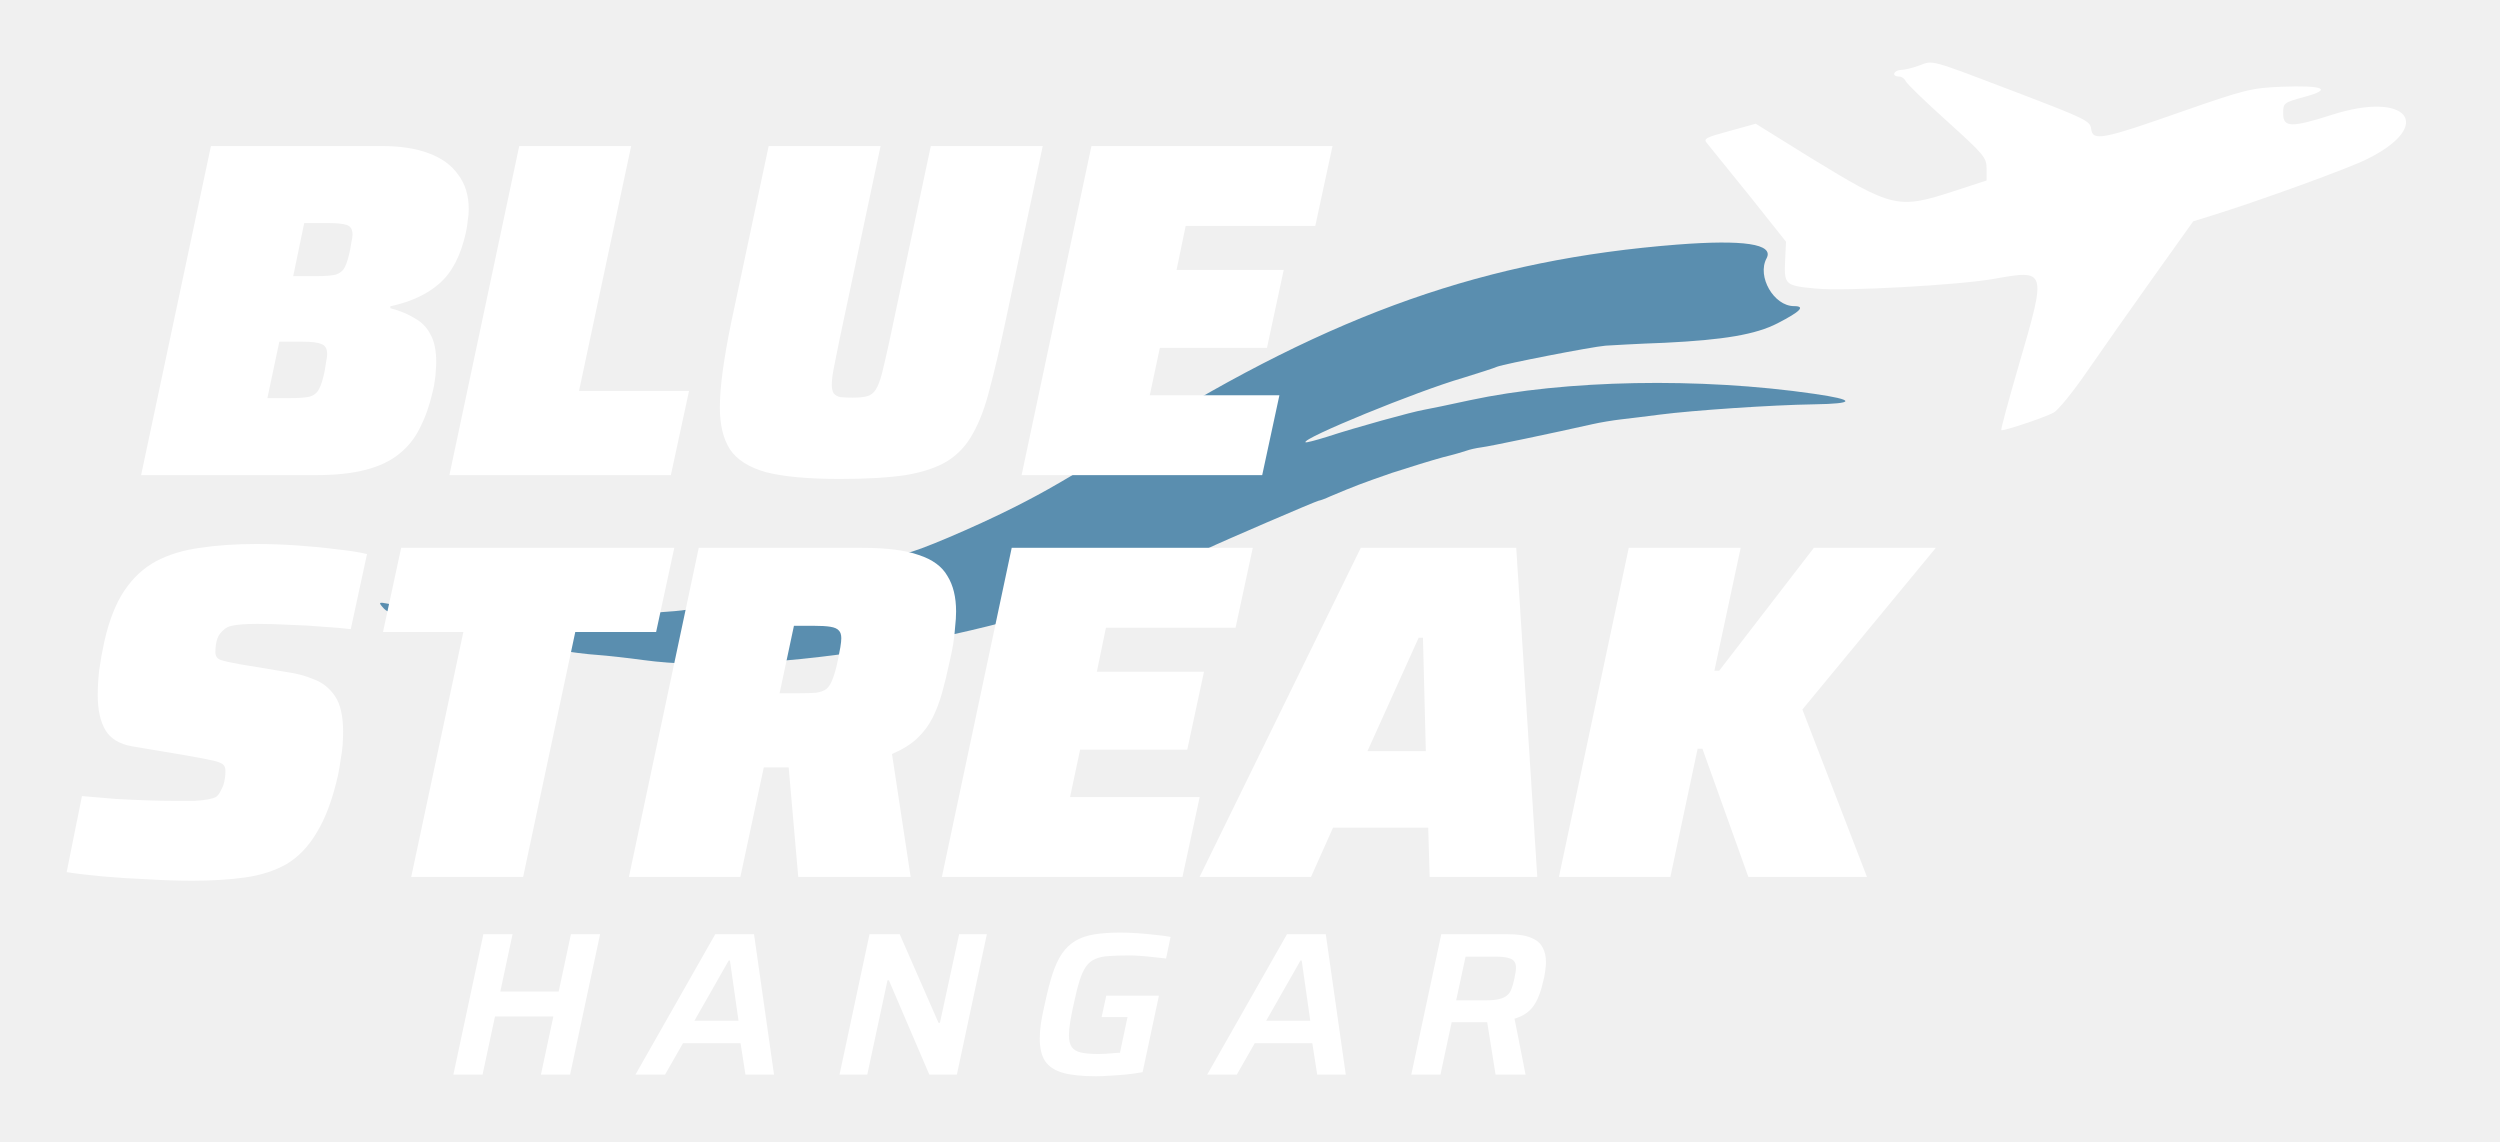
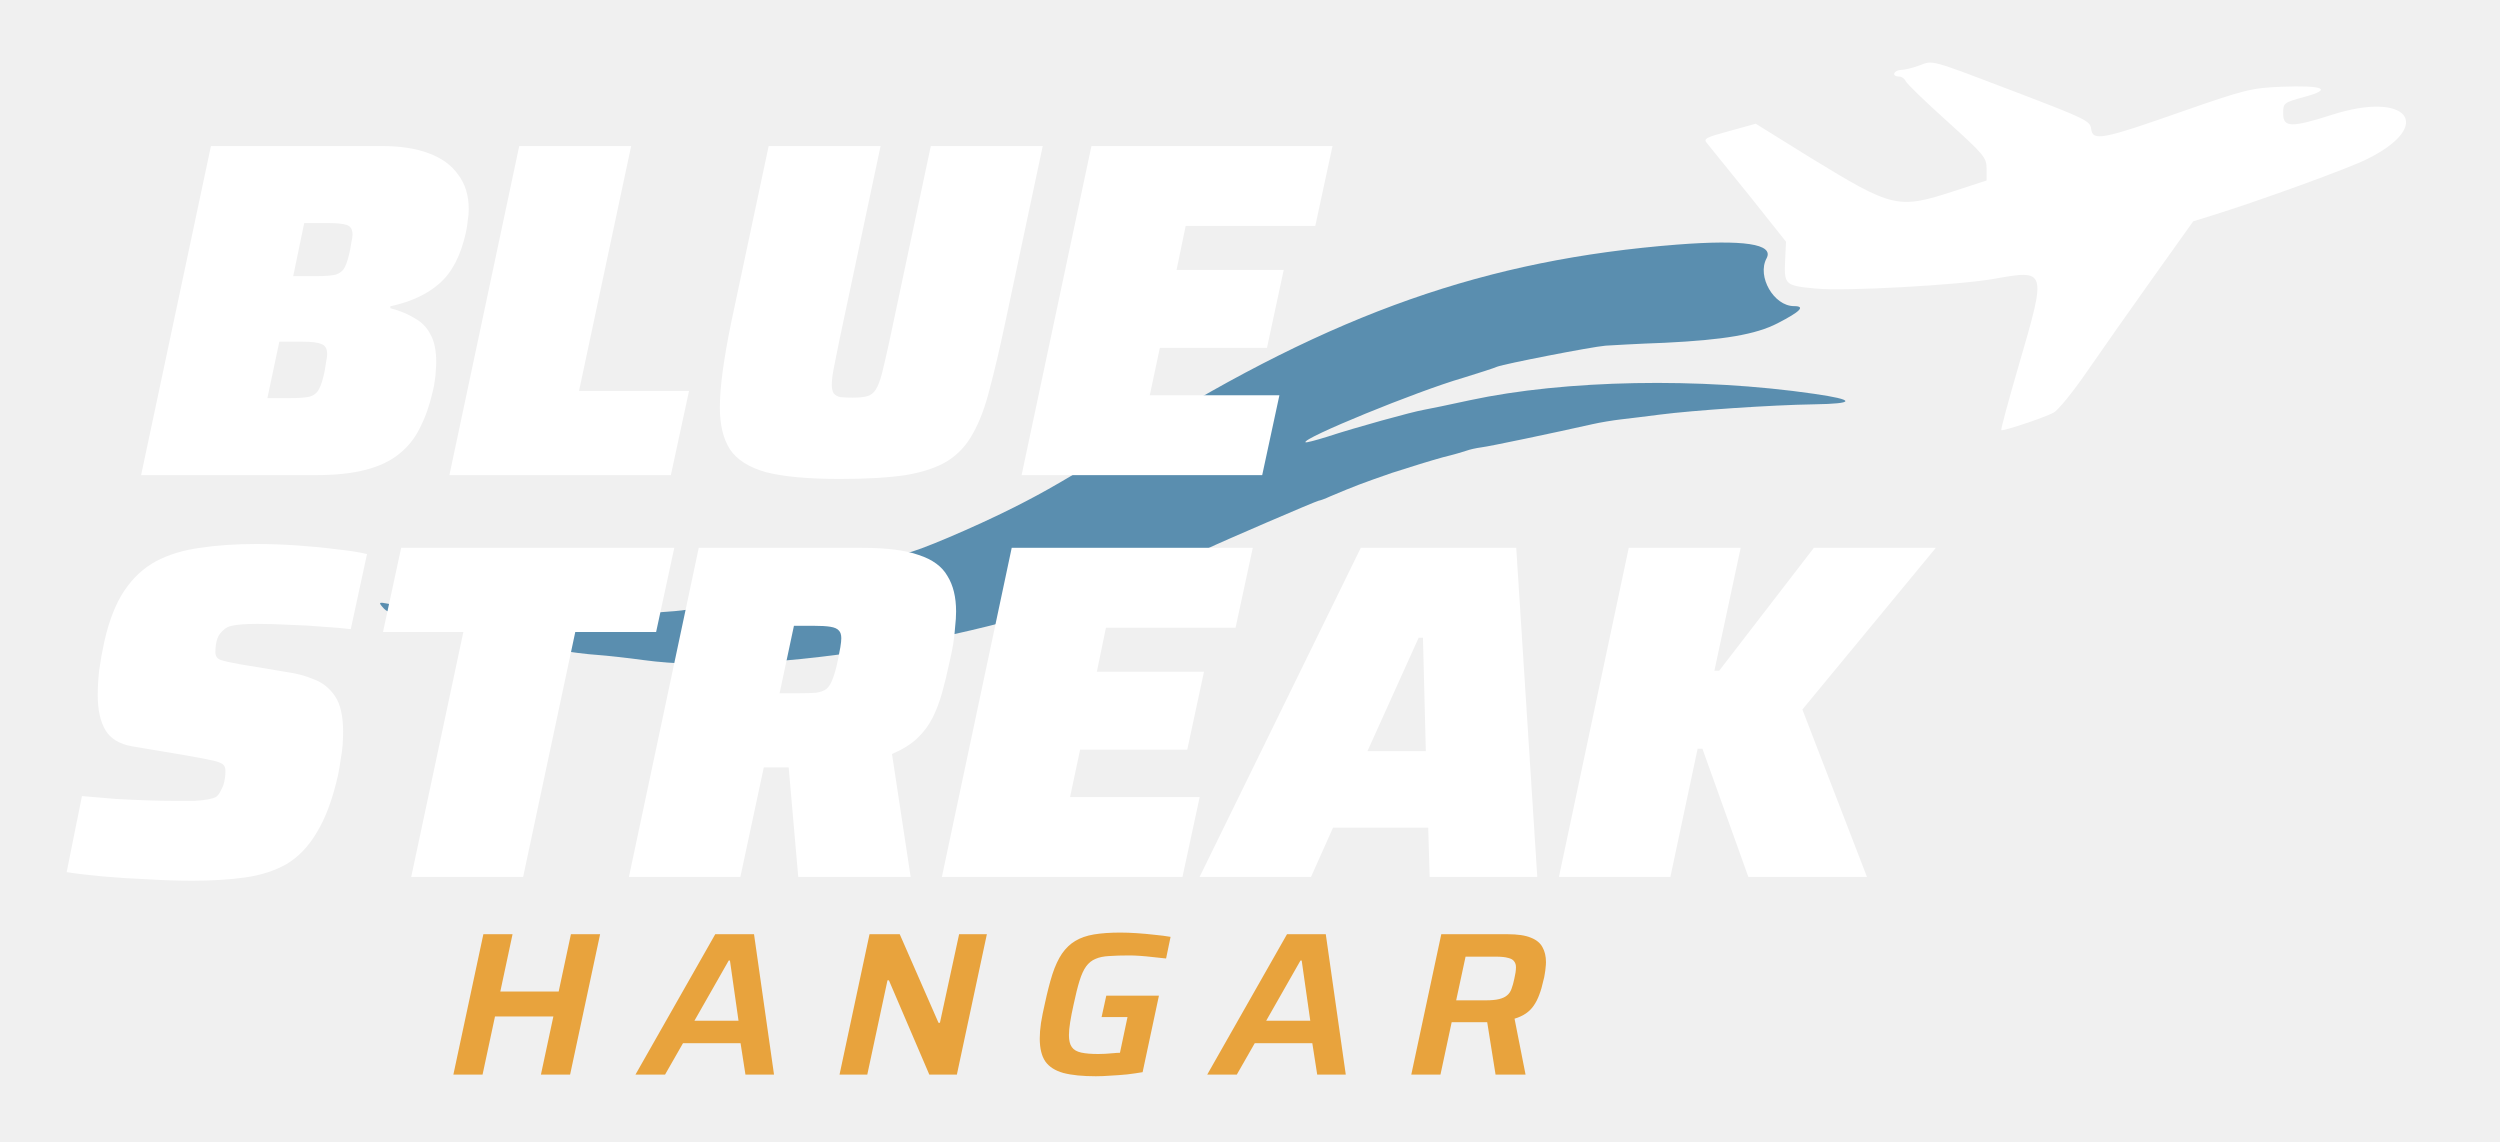
<svg xmlns="http://www.w3.org/2000/svg" width="784" height="358" viewBox="315 216 784 358" fill="none">
  <g clip-path="url(#clip0_16_2)">
    <path d="M841 292.7C781.1 297.4 733.5 314.1 672.5 352C649.4 366.4 642.9 370.1 633 375.1C620.5 381.4 602.1 389.2 599.3 389.4C598.2 389.4 597.4 389.8 597.6 390.1C599 392.4 554 403.8 530.5 407.2C512.7 409.8 453.1 408.6 436.5 405.3C433.9 404.8 433.7 404.9 434.9 406.3C435.6 407.2 436.5 407.8 436.8 407.7C437.2 407.6 438.9 408.1 440.5 408.7C450.4 412.7 488.4 420.5 502.5 421.4C505.3 421.6 511.7 422.3 516.8 423C555.4 428.3 628.5 416 672.5 396.7C687.3 390.2 688.5 389.7 690 389.4C690.8 389.2 692.3 388.7 693.5 388.1C697.6 386.1 728 373 728.6 373C728.9 373 730.6 372.4 732.3 371.6C739.9 368.4 742 367.6 751.5 364.3C757 362.5 764.2 360.3 767.5 359.4C770.8 358.6 774.2 357.6 775 357.3C775.8 357 777.9 356.5 779.5 356.3C782.1 356 802.5 351.7 814.5 349C816.7 348.5 820.8 347.8 823.5 347.5C826.3 347.2 831.7 346.5 835.7 346C845.8 344.7 870.5 343 883.8 342.8C897 342.6 897 341.4 883.9 339.5C848.1 334.3 805.8 335.1 776 341.5C769.7 342.9 763.2 344.2 761.6 344.5C758 345.1 739.9 350.1 731.1 353C727.6 354.1 724.5 354.9 724.4 354.7C723.2 353.5 759.3 338.7 773.8 334.5C778.6 333 783.4 331.5 784.5 331C786.8 330.1 813.9 324.8 818.5 324.4C820.2 324.3 828.5 323.8 837 323.5C855.6 322.6 865.6 320.9 872.4 317.4C879.6 313.7 881.3 312 877.6 312C871.3 312 865.9 302.7 869 297C871.4 292.5 861.8 291.1 841 292.7Z" fill="#5A8EAF" />
    <path d="M359.25 365L381.15 261.8H434.85C440.55 261.8 445.4 262.55 449.4 264.05C453.5 265.55 456.6 267.8 458.7 270.8C460.9 273.7 462 277.3 462 281.6C462 282.7 461.9 283.85 461.7 285.05C461.6 286.25 461.4 287.55 461.1 288.95C459.5 296.15 456.75 301.45 452.85 304.85C449.05 308.25 443.9 310.65 437.4 312.05V312.65C440.4 313.45 442.95 314.5 445.05 315.8C447.25 317 448.9 318.7 450 320.9C451.2 323 451.8 325.9 451.8 329.6C451.8 330.4 451.75 331.3 451.65 332.3C451.65 333.2 451.55 334.2 451.35 335.3C451.25 336.3 451.05 337.4 450.75 338.6C449.75 343 448.4 346.85 446.7 350.15C445.1 353.45 442.9 356.2 440.1 358.4C437.4 360.6 433.9 362.25 429.6 363.35C425.4 364.45 420.2 365 414 365H359.25ZM398.85 340.85H406.05C408.75 340.85 410.75 340.7 412.05 340.4C413.45 340 414.45 339.2 415.05 338C415.75 336.7 416.35 334.75 416.85 332.15C417.05 331.05 417.2 330.1 417.3 329.3C417.5 328.4 417.6 327.65 417.6 327.05C417.6 325.35 417 324.3 415.8 323.9C414.7 323.4 412.7 323.15 409.8 323.15H402.6L398.85 340.85ZM406.95 302.6H414.15C416.85 302.6 418.85 302.45 420.15 302.15C421.55 301.75 422.55 300.95 423.15 299.75C423.75 298.55 424.3 296.75 424.8 294.35C425 293.25 425.15 292.35 425.25 291.65C425.45 290.85 425.55 290.15 425.55 289.55C425.55 287.95 424.95 286.95 423.75 286.55C422.55 286.15 420.5 285.95 417.6 285.95H410.4L406.95 302.6ZM455.93 365L477.83 261.8H512.93L496.58 338.6H531.08L525.38 365H455.93ZM578.402 366.2C568.502 366.2 560.802 365.5 555.302 364.1C549.902 362.6 546.102 360.2 543.902 356.9C541.802 353.6 540.752 349.25 540.752 343.85C540.752 340.55 541.052 336.7 541.652 332.3C542.252 327.9 543.102 323 544.202 317.6L556.052 261.8H591.152L578.102 323.3C577.402 326.7 576.852 329.45 576.452 331.55C576.052 333.65 575.852 335.35 575.852 336.65C575.852 337.85 576.052 338.75 576.452 339.35C576.952 339.95 577.652 340.35 578.552 340.55C579.552 340.65 580.802 340.7 582.302 340.7C584.302 340.7 585.852 340.55 586.952 340.25C588.052 339.95 588.952 339.25 589.652 338.15C590.352 337.05 591.002 335.35 591.602 333.05C592.202 330.65 592.952 327.4 593.852 323.3L606.902 261.8H642.002L630.152 317.6C628.452 325.6 626.852 332.4 625.352 338C623.952 343.6 622.202 348.25 620.102 351.95C618.102 355.65 615.402 358.55 612.002 360.65C608.702 362.65 604.352 364.1 598.952 365C593.552 365.8 586.702 366.2 578.402 366.2ZM635.373 365L657.273 261.8H732.873L727.473 286.85H686.823L683.973 300.65H717.573L712.323 325.1H678.723L675.573 339.95H716.223L710.823 365H635.373Z" fill="white" />
    <path d="M375.2 492.2C370.9 492.2 366.3 492.05 361.4 491.75C356.5 491.55 351.8 491.25 347.3 490.85C342.9 490.45 339.1 490 335.9 489.5L340.7 465.65C344.3 465.95 347.85 466.25 351.35 466.55C354.95 466.75 358.3 466.9 361.4 467C364.5 467.1 367.15 467.15 369.35 467.15C372.05 467.15 374.25 467.15 375.95 467.15C377.75 467.05 379.15 466.9 380.15 466.7C381.25 466.5 382.1 466.25 382.7 465.95C383 465.75 383.3 465.45 383.6 465.05C383.9 464.65 384.15 464.2 384.35 463.7C384.65 463.2 384.9 462.65 385.1 462.05C385.3 461.35 385.45 460.65 385.55 459.95C385.65 459.25 385.7 458.55 385.7 457.85C385.7 456.95 385.5 456.3 385.1 455.9C384.7 455.4 383.65 454.95 381.95 454.55C380.25 454.15 377.4 453.6 373.4 452.9L356.45 450.05C352.45 449.35 349.65 447.65 348.05 444.95C346.45 442.25 345.65 438.6 345.65 434C345.65 431.6 345.8 429 346.1 426.2C346.5 423.3 347.05 420.25 347.75 417.05C349.25 410.45 351.35 405.15 354.05 401.15C356.75 397.15 360.05 394.1 363.95 392C367.95 389.9 372.55 388.5 377.75 387.8C383.05 387 388.9 386.6 395.3 386.6C399.5 386.6 403.8 386.75 408.2 387.05C412.6 387.35 416.7 387.75 420.5 388.25C424.4 388.65 427.6 389.15 430.1 389.75L425 413.3C422.6 413 419.7 412.75 416.3 412.55C413 412.25 409.55 412.05 405.95 411.95C402.35 411.75 398.95 411.65 395.75 411.65C393.85 411.65 392.25 411.7 390.95 411.8C389.65 411.9 388.55 412.05 387.65 412.25C386.75 412.45 386 412.8 385.4 413.3C384.9 413.7 384.45 414.15 384.05 414.65C383.65 415.15 383.35 415.7 383.15 416.3C382.95 416.9 382.8 417.55 382.7 418.25C382.6 418.95 382.55 419.7 382.55 420.5C382.55 421.7 383.05 422.5 384.05 422.9C385.15 423.3 387.1 423.75 389.9 424.25L405.2 426.8C408.1 427.2 410.85 427.95 413.45 429.05C416.15 430.05 418.35 431.8 420.05 434.3C421.75 436.8 422.6 440.55 422.6 445.55C422.6 446.75 422.55 448.1 422.45 449.6C422.35 451 422.15 452.5 421.85 454.1C421.65 455.7 421.35 457.45 420.95 459.35C419.25 466.75 417.05 472.65 414.35 477.05C411.75 481.45 408.6 484.75 404.9 486.95C401.2 489.05 396.9 490.45 392 491.15C387.1 491.85 381.5 492.2 375.2 492.2ZM443.956 491L460.306 414.2H435.106L440.806 387.8H526.456L520.756 414.2H495.406L479.056 491H443.956ZM512.229 491L534.129 387.8H585.429C593.029 387.8 598.929 388.55 603.129 390.05C607.429 391.45 610.429 393.65 612.129 396.65C613.929 399.55 614.829 403.25 614.829 407.75C614.829 409.25 614.729 410.85 614.529 412.55C614.429 414.25 614.229 416.05 613.929 417.95C613.629 419.75 613.229 421.7 612.729 423.8C612.029 427.1 611.279 430.2 610.479 433.1C609.679 436 608.679 438.65 607.479 441.05C606.279 443.45 604.679 445.6 602.679 447.5C600.679 449.4 598.029 451.05 594.729 452.45L600.579 491H565.329L562.329 456.65C561.929 456.65 561.479 456.65 560.979 456.65C560.579 456.65 560.129 456.65 559.629 456.65H554.529L547.179 491H512.229ZM559.479 433.4H565.779C567.879 433.4 569.579 433.35 570.879 433.25C572.279 433.05 573.379 432.65 574.179 432.05C574.979 431.35 575.629 430.3 576.129 428.9C576.729 427.4 577.279 425.4 577.779 422.9C578.079 421.4 578.329 420.1 578.529 419C578.729 417.8 578.829 416.85 578.829 416.15C578.829 415.05 578.579 414.25 578.079 413.75C577.579 413.15 576.679 412.75 575.379 412.55C574.179 412.35 572.429 412.25 570.129 412.25H563.979L559.479 433.4ZM610.373 491L632.273 387.8H707.873L702.473 412.85H661.823L658.973 426.65H692.573L687.323 451.1H653.723L650.573 465.95H691.223L685.823 491H610.373ZM691.189 491L741.739 387.8H790.489L797.089 491H763.339L762.889 475.55H733.039L726.139 491H691.189ZM743.839 451.55H762.139L761.239 416H759.889L743.839 451.55ZM803.879 491L825.779 387.8H860.879L852.629 426.35H854.129L883.829 387.8H922.079L880.229 438.5L900.479 491H863.279L848.879 450.8H847.379L838.829 491H803.879Z" fill="white" />
-     <path d="M457.176 553L466.584 508.968H475.736L471.896 526.952H490.2L494.04 508.968H503.192L493.784 553H484.632L488.536 534.76H470.232L466.328 553H457.176ZM514.278 553L539.302 508.968H551.462L557.734 553H548.774L547.238 543.144H529.19L523.558 553H514.278ZM532.774 536.104H546.598L543.91 517.224H543.526L532.774 536.104ZM578.274 553L587.682 508.968H597.154L609.314 536.744H609.762L615.778 508.968H624.482L615.074 553H606.434L593.762 523.432H593.314L586.978 553H578.274ZM658.667 553.512C654.485 553.512 651.093 553.171 648.491 552.488C645.888 551.763 643.989 550.547 642.795 548.84C641.643 547.133 641.067 544.744 641.067 541.672C641.067 540.221 641.195 538.6 641.451 536.808C641.749 534.973 642.155 532.947 642.667 530.728C643.435 527.144 644.224 524.072 645.035 521.512C645.888 518.909 646.891 516.755 648.043 515.048C649.237 513.341 650.624 512.019 652.203 511.08C653.824 510.099 655.787 509.416 658.091 509.032C660.437 508.648 663.189 508.456 666.347 508.456C667.968 508.456 669.717 508.52 671.595 508.648C673.472 508.776 675.328 508.947 677.163 509.16C678.997 509.331 680.64 509.544 682.091 509.8L680.683 516.584C679.36 516.413 677.973 516.264 676.523 516.136C675.072 515.965 673.707 515.837 672.427 515.752C671.147 515.667 670.08 515.624 669.227 515.624C666.709 515.624 664.576 515.688 662.827 515.816C661.12 515.901 659.691 516.2 658.539 516.712C657.387 517.181 656.405 517.971 655.595 519.08C654.827 520.147 654.144 521.64 653.547 523.56C652.949 525.48 652.331 527.955 651.691 530.984C651.221 533.075 650.859 534.931 650.603 536.552C650.347 538.131 650.219 539.496 650.219 540.648C650.219 542.269 650.517 543.507 651.115 544.36C651.712 545.213 652.693 545.789 654.059 546.088C655.424 546.387 657.216 546.536 659.435 546.536C660.075 546.536 660.8 546.515 661.611 546.472C662.464 546.429 663.296 546.365 664.107 546.28C664.96 546.195 665.664 546.152 666.219 546.152L668.587 534.952H660.459L661.931 528.232H678.443L673.323 552.232C671.872 552.488 670.251 552.723 668.459 552.936C666.709 553.107 664.981 553.235 663.275 553.32C661.611 553.448 660.075 553.512 658.667 553.512ZM693.58 553L718.604 508.968H730.764L737.036 553H728.076L726.54 543.144H708.492L702.86 553H693.58ZM712.076 536.104H725.9L723.212 517.224H722.828L712.076 536.104ZM757.576 553L766.984 508.968H787.72C790.92 508.968 793.373 509.331 795.08 510.056C796.829 510.739 798.045 511.741 798.728 513.064C799.453 514.344 799.816 515.901 799.816 517.736C799.816 518.291 799.773 518.888 799.688 519.528C799.645 520.125 799.56 520.765 799.432 521.448C799.347 522.131 799.197 522.835 798.984 523.56C798.643 525.181 798.216 526.653 797.704 527.976C797.235 529.256 796.659 530.387 795.976 531.368C795.336 532.307 794.525 533.117 793.544 533.8C792.563 534.483 791.368 535.037 789.96 535.464L793.416 553H784.008L781.384 536.552C781 536.552 780.595 536.552 780.168 536.552C779.741 536.552 779.293 536.552 778.824 536.552H770.248L766.728 553H757.576ZM771.656 529.704H780.936C782.685 529.704 784.072 529.576 785.096 529.32C786.163 529.064 786.995 528.68 787.592 528.168C788.232 527.656 788.701 526.973 789 526.12C789.341 525.224 789.64 524.157 789.896 522.92C790.067 522.195 790.195 521.533 790.28 520.936C790.365 520.339 790.408 519.805 790.408 519.336C790.408 518.568 790.216 517.949 789.832 517.48C789.491 516.968 788.851 516.605 787.912 516.392C787.016 516.136 785.757 516.008 784.136 516.008H774.6L771.656 529.704Z" fill="white" />
+     <path d="M457.176 553L466.584 508.968H475.736L471.896 526.952H490.2L494.04 508.968H503.192L493.784 553H484.632L488.536 534.76H470.232L466.328 553H457.176ZM514.278 553L539.302 508.968H551.462L557.734 553H548.774L547.238 543.144H529.19L523.558 553H514.278ZM532.774 536.104H546.598L543.91 517.224H543.526L532.774 536.104ZM578.274 553L587.682 508.968H597.154L609.314 536.744H609.762L615.778 508.968H624.482L615.074 553H606.434L593.762 523.432H593.314L586.978 553H578.274ZM658.667 553.512C654.485 553.512 651.093 553.171 648.491 552.488C645.888 551.763 643.989 550.547 642.795 548.84C641.643 547.133 641.067 544.744 641.067 541.672C641.067 540.221 641.195 538.6 641.451 536.808C641.749 534.973 642.155 532.947 642.667 530.728C643.435 527.144 644.224 524.072 645.035 521.512C645.888 518.909 646.891 516.755 648.043 515.048C649.237 513.341 650.624 512.019 652.203 511.08C653.824 510.099 655.787 509.416 658.091 509.032C660.437 508.648 663.189 508.456 666.347 508.456C667.968 508.456 669.717 508.52 671.595 508.648C673.472 508.776 675.328 508.947 677.163 509.16C678.997 509.331 680.64 509.544 682.091 509.8L680.683 516.584C679.36 516.413 677.973 516.264 676.523 516.136C675.072 515.965 673.707 515.837 672.427 515.752C671.147 515.667 670.08 515.624 669.227 515.624C666.709 515.624 664.576 515.688 662.827 515.816C661.12 515.901 659.691 516.2 658.539 516.712C657.387 517.181 656.405 517.971 655.595 519.08C654.827 520.147 654.144 521.64 653.547 523.56C652.949 525.48 652.331 527.955 651.691 530.984C651.221 533.075 650.859 534.931 650.603 536.552C650.347 538.131 650.219 539.496 650.219 540.648C650.219 542.269 650.517 543.507 651.115 544.36C651.712 545.213 652.693 545.789 654.059 546.088C655.424 546.387 657.216 546.536 659.435 546.536C660.075 546.536 660.8 546.515 661.611 546.472C662.464 546.429 663.296 546.365 664.107 546.28C664.96 546.195 665.664 546.152 666.219 546.152L668.587 534.952H660.459L661.931 528.232H678.443L673.323 552.232C671.872 552.488 670.251 552.723 668.459 552.936C666.709 553.107 664.981 553.235 663.275 553.32C661.611 553.448 660.075 553.512 658.667 553.512ZM693.58 553L718.604 508.968H730.764L737.036 553H728.076L726.54 543.144H708.492L702.86 553H693.58ZM712.076 536.104H725.9L723.212 517.224H722.828L712.076 536.104ZM757.576 553L766.984 508.968H787.72C790.92 508.968 793.373 509.331 795.08 510.056C796.829 510.739 798.045 511.741 798.728 513.064C799.453 514.344 799.816 515.901 799.816 517.736C799.816 518.291 799.773 518.888 799.688 519.528C799.645 520.125 799.56 520.765 799.432 521.448C799.347 522.131 799.197 522.835 798.984 523.56C798.643 525.181 798.216 526.653 797.704 527.976C797.235 529.256 796.659 530.387 795.976 531.368C795.336 532.307 794.525 533.117 793.544 533.8C792.563 534.483 791.368 535.037 789.96 535.464L793.416 553H784.008L781.384 536.552C781 536.552 780.595 536.552 780.168 536.552C779.741 536.552 779.293 536.552 778.824 536.552H770.248L766.728 553H757.576ZM771.656 529.704H780.936C782.685 529.704 784.072 529.576 785.096 529.32C786.163 529.064 786.995 528.68 787.592 528.168C788.232 527.656 788.701 526.973 789 526.12C789.341 525.224 789.64 524.157 789.896 522.92C790.067 522.195 790.195 521.533 790.28 520.936C790.365 520.339 790.408 519.805 790.408 519.336C790.408 518.568 790.216 517.949 789.832 517.48C789.491 516.968 788.851 516.605 787.912 516.392C787.016 516.136 785.757 516.008 784.136 516.008H774.6L771.656 529.704Z" fill="#E8A33D" />
    <path d="M917 236.5C915.1 237.2 912.5 237.9 911.3 237.9C908.8 238 908.1 240 910.5 240C911.4 240 912.3 240.7 912.6 241.4C912.9 242.2 918.8 247.9 925.6 254C937.2 264.5 938 265.4 938 268.9V272.6L928.2 275.8C910.1 281.7 908.8 281.4 882.5 265.3L865.6 254.8L857.3 257.1C849.9 259.1 849.1 259.5 850.3 260.9C851 261.8 856.9 269.1 863.4 277.1L875.1 291.8L874.8 297.9C874.5 305.3 874.8 305.6 884.5 306.5C893.6 307.4 929.1 305.4 940 303.5C956.9 300.5 956.9 300.3 948.1 330.5C944.9 341.5 942.4 350.7 942.6 350.9C943 351.3 955.8 347.1 959 345.4C960.4 344.7 965.1 338.9 969.5 332.5C973.9 326.1 983.2 312.9 990.1 303.2L1002.8 285.4L1008.6 283.6C1023.2 279.1 1052.1 268.6 1057.5 265.8C1078.7 255.2 1070 244.4 1046.3 252C1033.5 256.1 1031 256 1031 251.6C1031 248.3 1031.1 248.2 1037.6 246.4C1046.6 244 1043.8 242.7 1030.6 243.2C1021.1 243.6 1019.3 244 999.5 250.9C974.2 259.8 971.3 260.3 970.8 256.5C970.5 253.9 969.2 253.3 947.5 245C919.7 234.4 921.3 234.9 917 236.5Z" fill="white" />
  </g>
  <defs>
    <clipPath id="clip0_16_2">
      <rect width="1408" height="768" fill="white" />
    </clipPath>
  </defs>
</svg>
